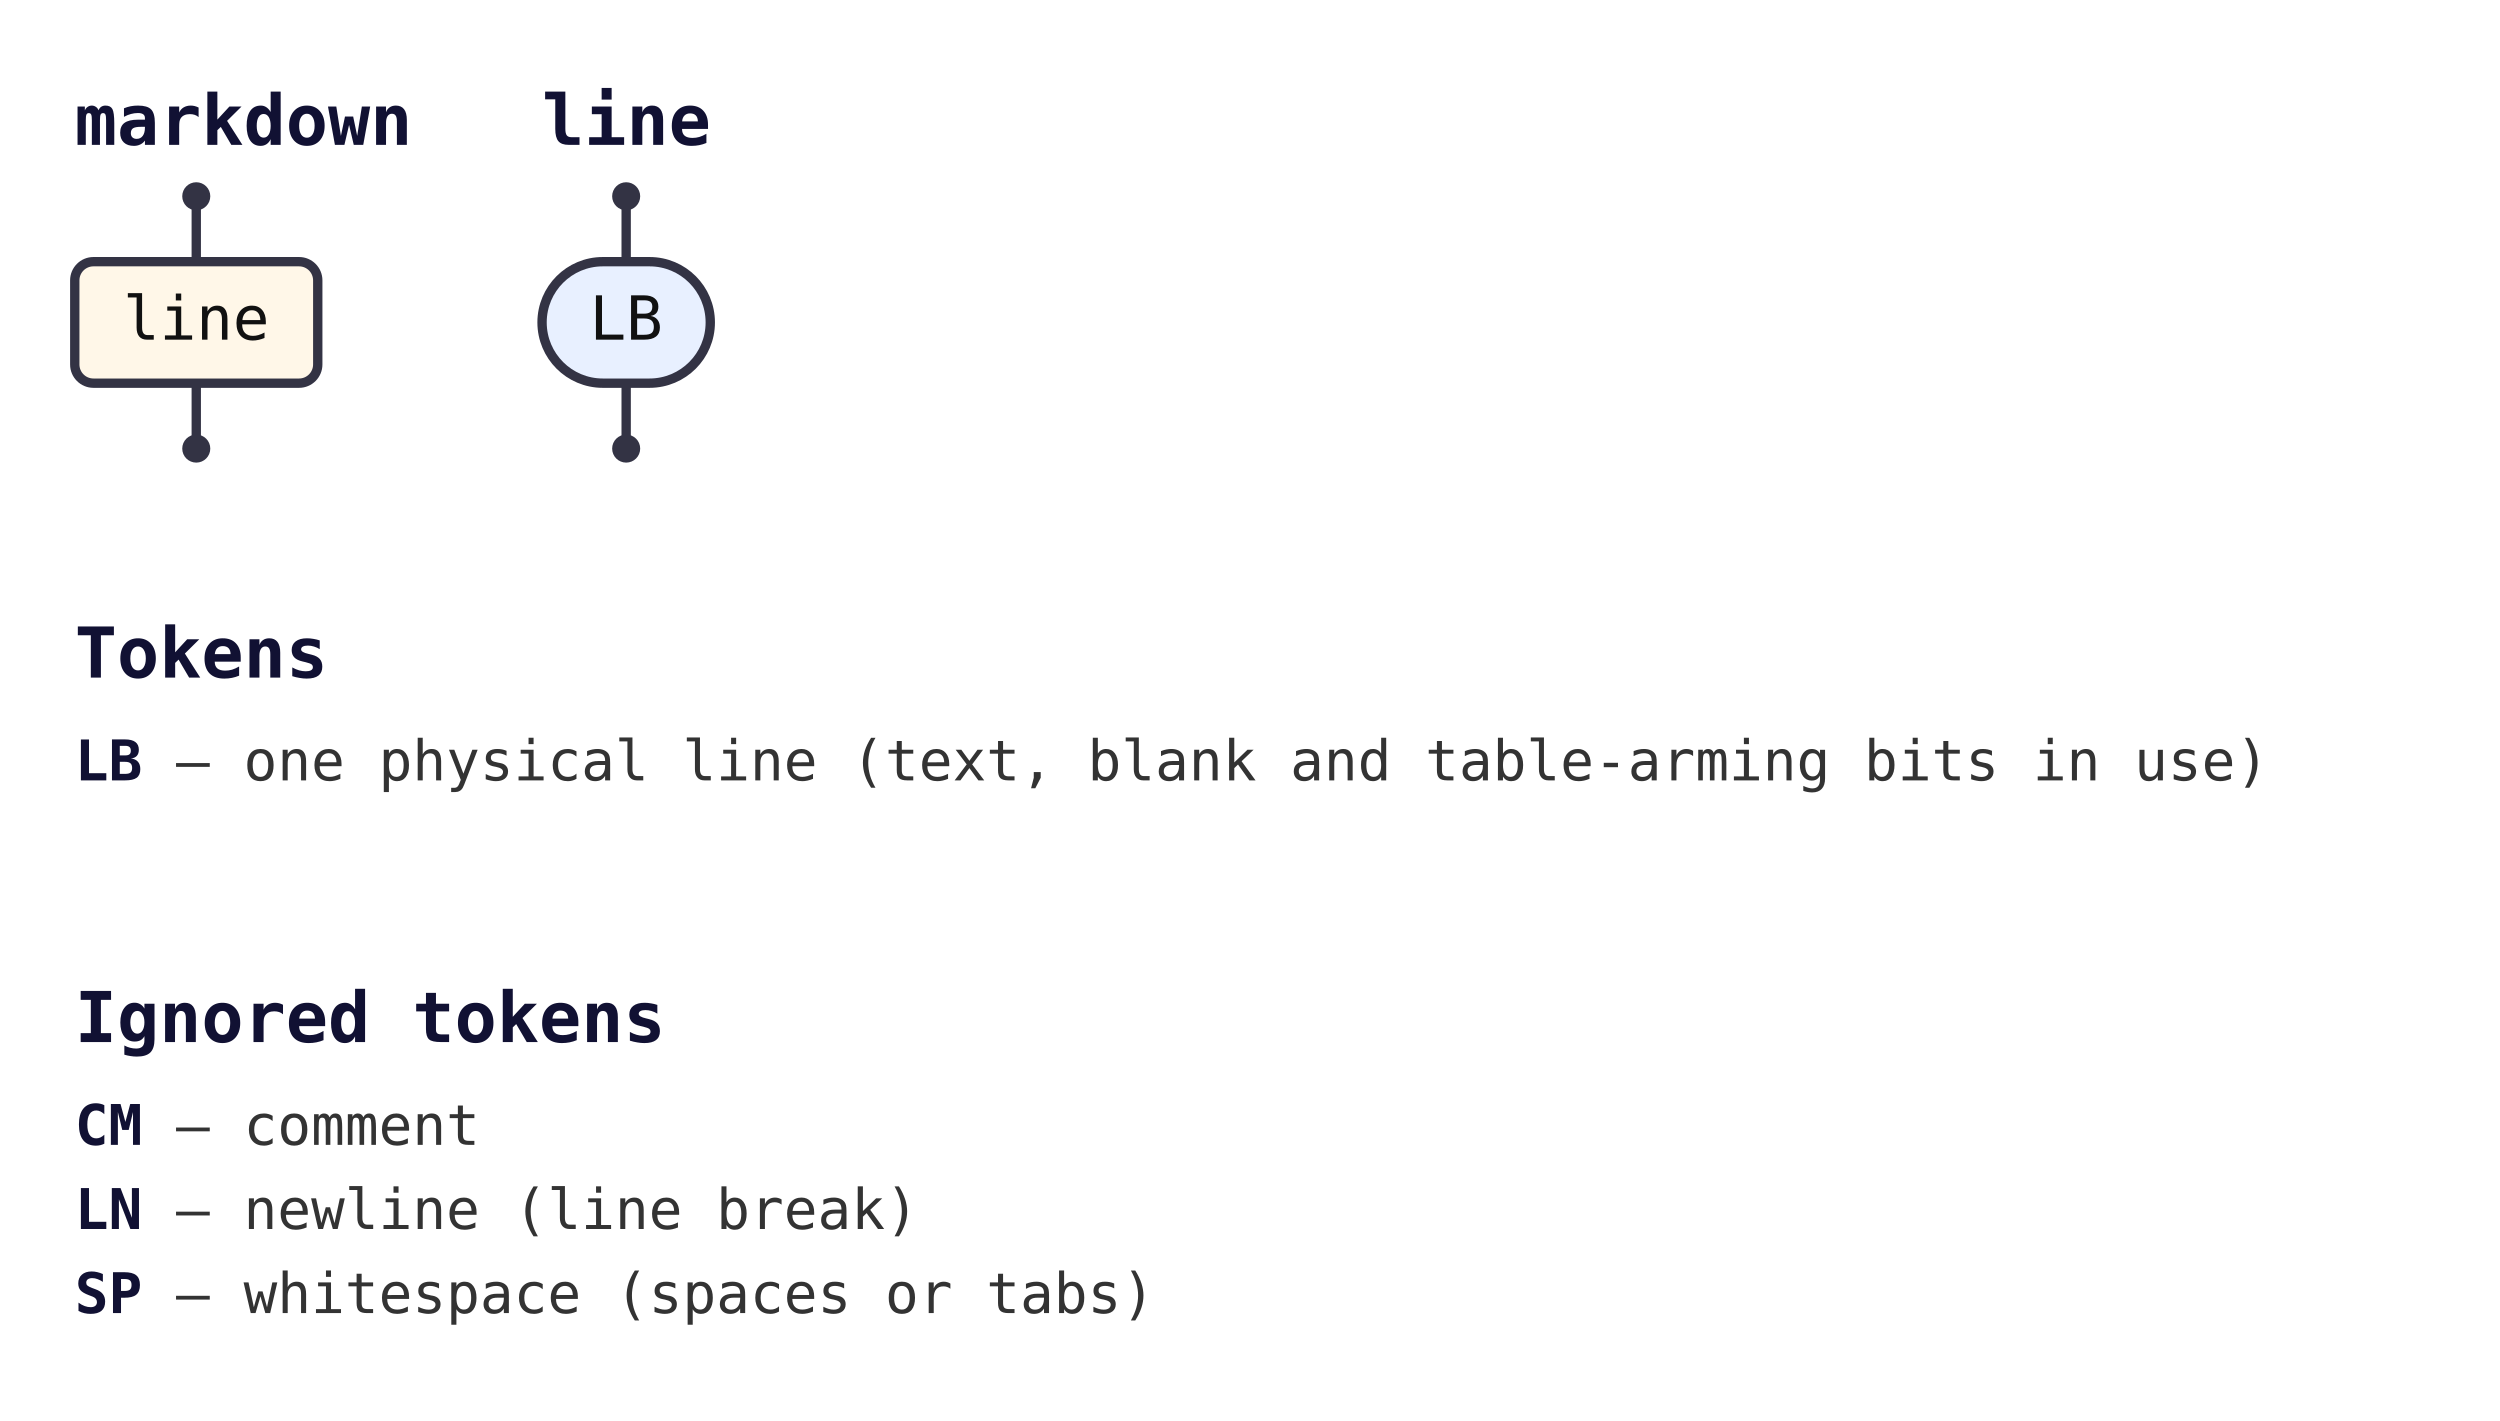
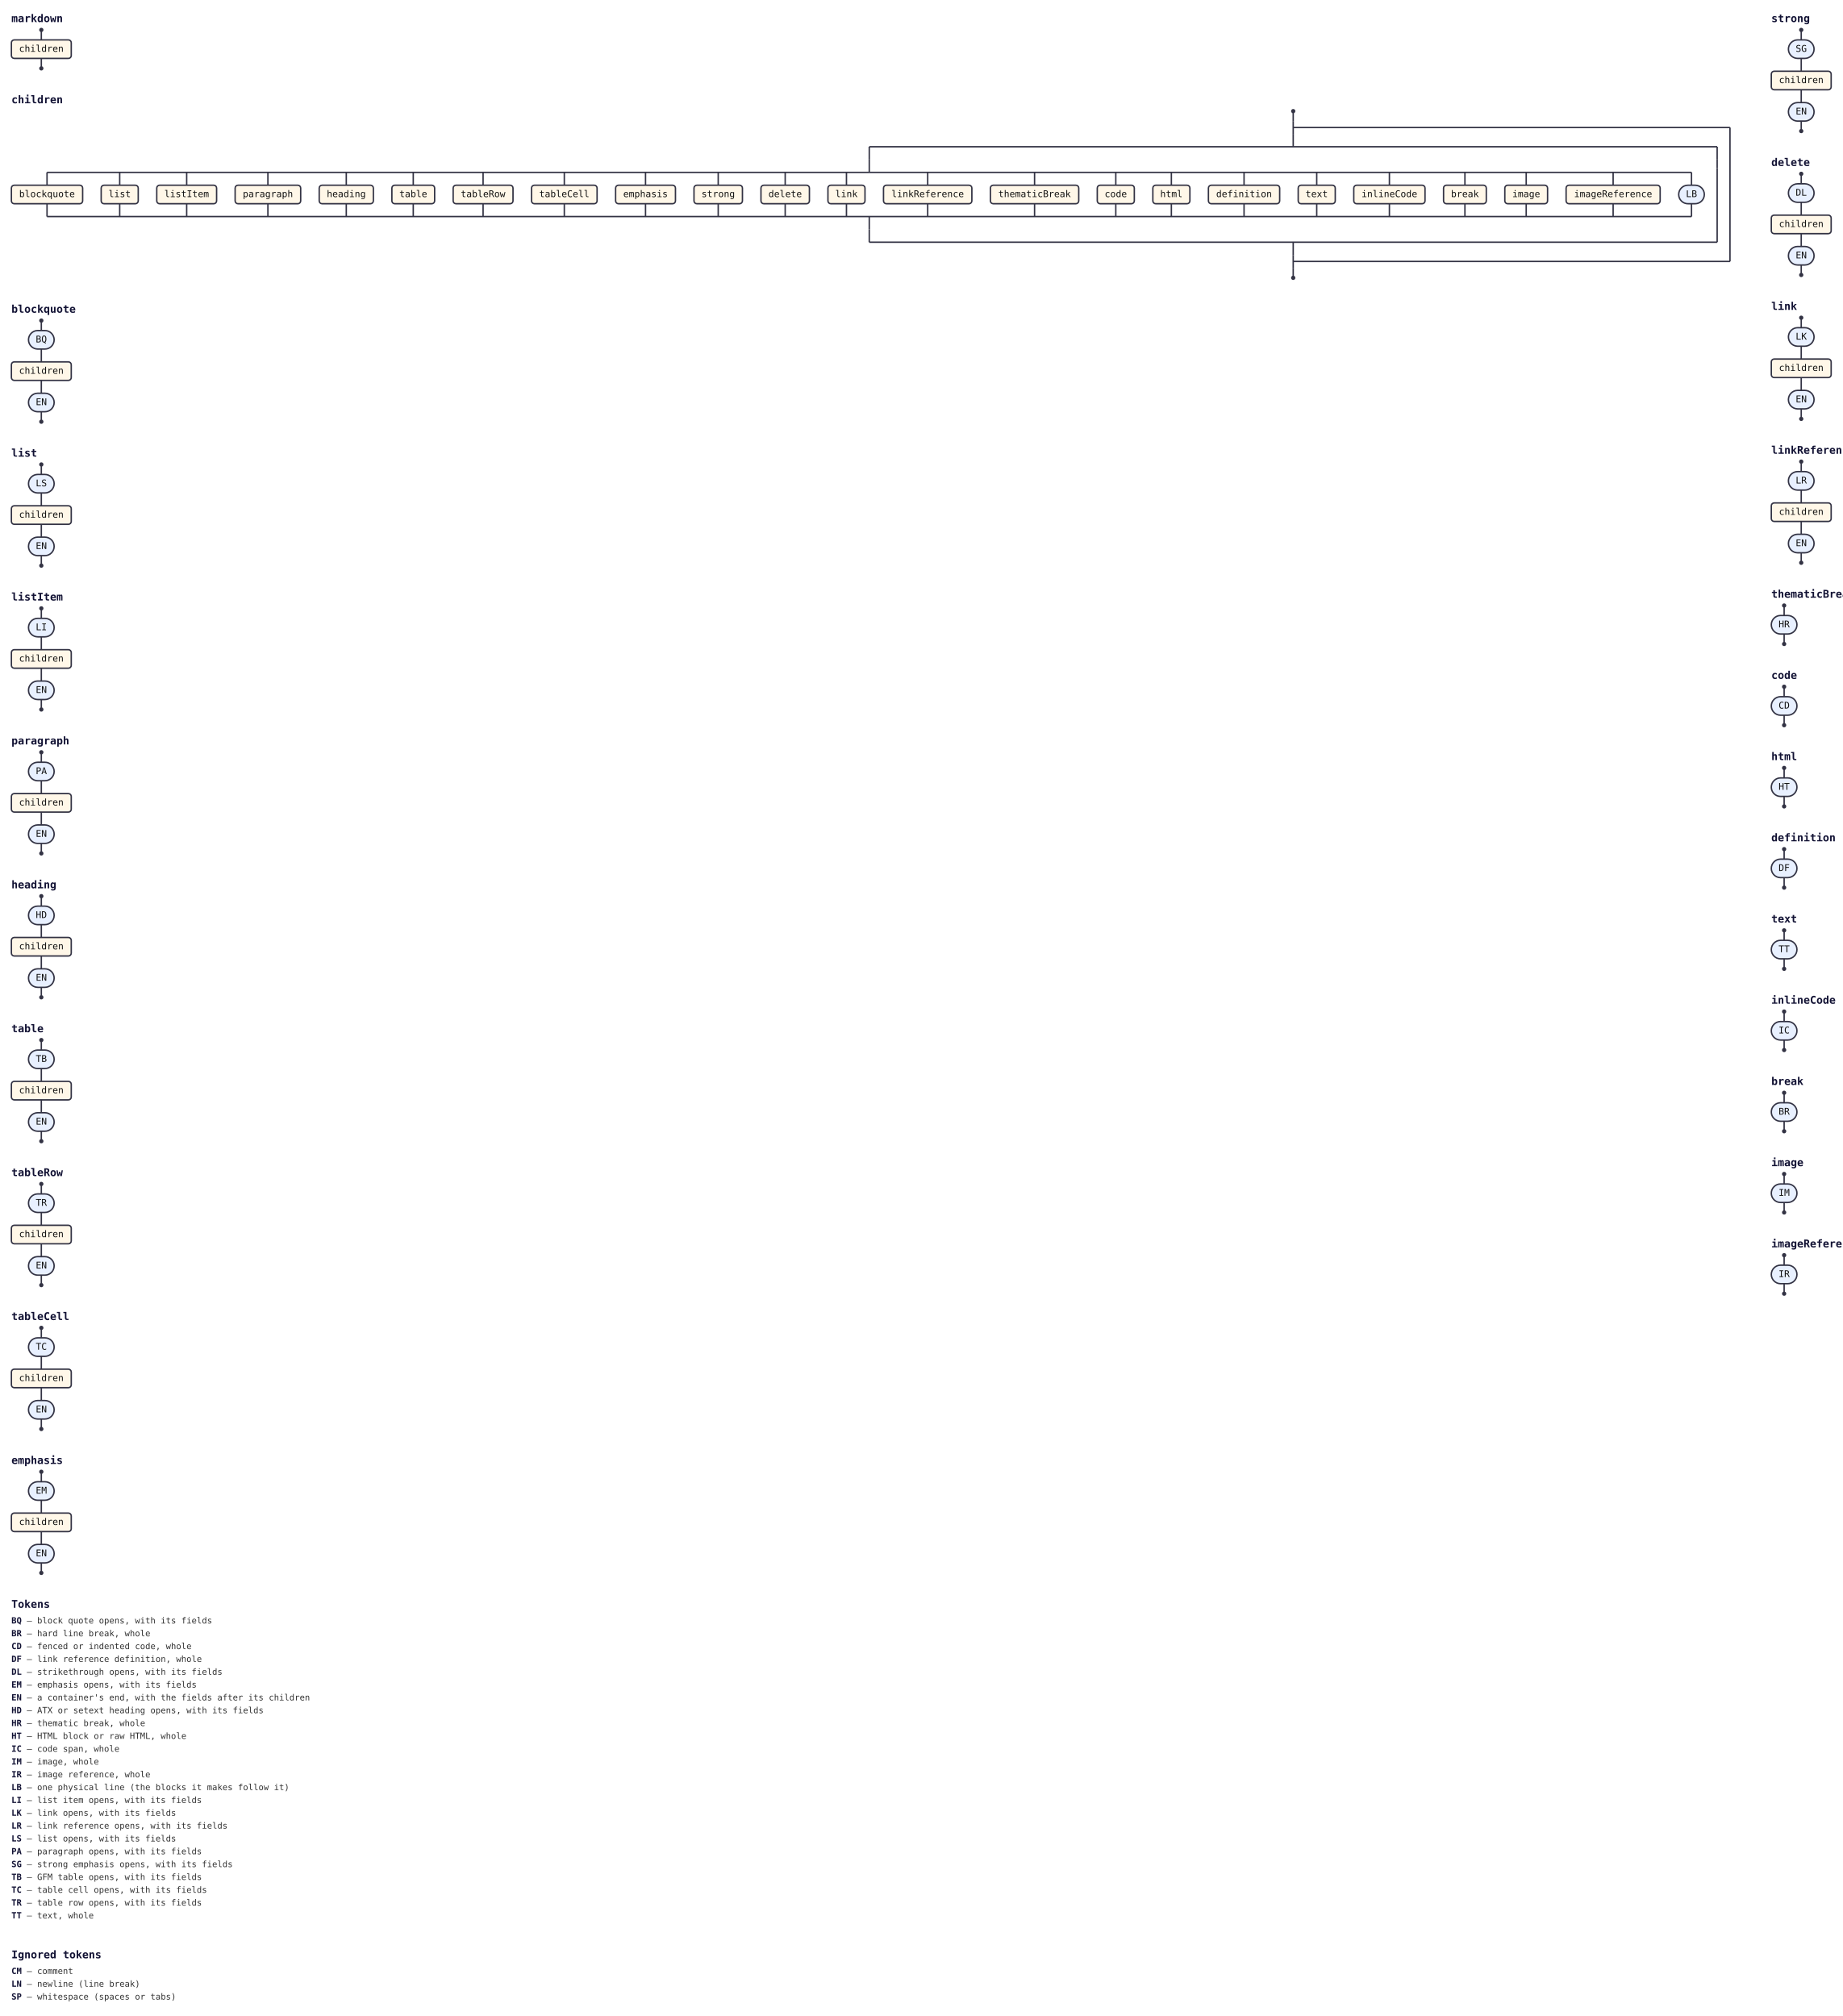
- <svg xmlns="http://www.w3.org/2000/svg" class="railroad" width="535" height="304" viewBox="0 0 535 304">
+ <svg xmlns="http://www.w3.org/2000/svg" class="railroad" width="2586" height="2830" viewBox="0 0 2586 2830">
  <style>svg.railroad{background:#fff;font-family:monospace;font-size:13px}.rr-line{stroke:#334;stroke-width:2;fill:none}.rr-cap{fill:#334}.rr-term{fill:#e8f0ff;stroke:#334;stroke-width:2}.rr-nonterm{fill:#fff7e8;stroke:#334;stroke-width:2}.rr-label{fill:#111;text-anchor:middle;dominant-baseline:middle}.rr-comment{fill:#666;font-style:italic;text-anchor:middle;dominant-baseline:middle}.rr-title{fill:#113;font-weight:bold;font-size:15px}.rr-legend{fill:#333;font-size:12px}.rr-legend-tok{fill:#113;font-weight:bold}a:hover .rr-nonterm{fill:#ffe6b3;cursor:pointer}</style>
  <g>
    <g id="markdown">
      <text class="rr-title" x="16" y="31">markdown</text>
-       <circle class="rr-cap" cx="42" cy="42" r="3" />
-       <path class="rr-line" d="M42 42V56" />
-       <a href="#line">
-         <rect class="rr-nonterm" x="16" y="56" width="52" height="26" rx="4" ry="4" />
-         <text class="rr-label" x="42" y="69">line</text>
-       </a>
-       <path class="rr-line" d="M42 82V96" />
-       <circle class="rr-cap" cx="42" cy="96" r="3" />
-     </g>
-     <g id="line">
-       <text class="rr-title" x="116" y="31">line</text>
-       <circle class="rr-cap" cx="134" cy="42" r="3" />
-       <path class="rr-line" d="M134 42V56" />
-       <rect class="rr-term" x="116" y="56" width="36" height="26" rx="13" ry="13" />
-       <text class="rr-label" x="134" y="69">LB</text>
-       <path class="rr-line" d="M134 82V96" />
-       <circle class="rr-cap" cx="134" cy="96" r="3" />
-     </g>
-     <text class="rr-title" x="16" y="145">Tokens</text>
-     <text class="rr-legend" x="16" y="167">
-       <tspan class="rr-legend-tok">LB</tspan>  —  one physical line (text, blank and table-arming bits in use)</text>
-     <text class="rr-title" x="16" y="223">Ignored tokens</text>
-     <text class="rr-legend" x="16" y="245">
+       <circle class="rr-cap" cx="58" cy="42" r="3" />
+       <path class="rr-line" d="M58 42V56" />
+       <a href="#children">
+         <rect class="rr-nonterm" x="16" y="56" width="84" height="26" rx="4" ry="4" />
+         <text class="rr-label" x="58" y="69">children</text>
+       </a>
+       <path class="rr-line" d="M58 82V96" />
+       <circle class="rr-cap" cx="58" cy="96" r="3" />
+     </g>
+     <g id="children">
+       <text class="rr-title" x="16" y="145">children</text>
+       <circle class="rr-cap" cx="1815" cy="156" r="3" />
+       <path class="rr-line" d="M1815 156V170" />
+       <path class="rr-line" d="M1815 170V188" />
+       <path class="rr-line" d="M1815 188V206" />
+       <path class="rr-line" d="M1220 206H2410" />
+       <path class="rr-line" d="M1220 340H2410" />
+       <path class="rr-line" d="M1815 340V358" />
+       <path class="rr-line" d="M1220 206V224" />
+       <path class="rr-line" d="M1220 224V242" />
+       <path class="rr-line" d="M66 242H2374" />
+       <path class="rr-line" d="M66 304H2374" />
+       <path class="rr-line" d="M1220 304V322" />
+       <path class="rr-line" d="M66 242V260" />
+       <a href="#blockquote">
+         <rect class="rr-nonterm" x="16" y="260" width="100" height="26" rx="4" ry="4" />
+         <text class="rr-label" x="66" y="273">blockquote</text>
+       </a>
+       <path class="rr-line" d="M66 286V304" />
+       <path class="rr-line" d="M168 242V260" />
+       <a href="#list">
+         <rect class="rr-nonterm" x="142" y="260" width="52" height="26" rx="4" ry="4" />
+         <text class="rr-label" x="168" y="273">list</text>
+       </a>
+       <path class="rr-line" d="M168 286V304" />
+       <path class="rr-line" d="M262 242V260" />
+       <a href="#listItem">
+         <rect class="rr-nonterm" x="220" y="260" width="84" height="26" rx="4" ry="4" />
+         <text class="rr-label" x="262" y="273">listItem</text>
+       </a>
+       <path class="rr-line" d="M262 286V304" />
+       <path class="rr-line" d="M376 242V260" />
+       <a href="#paragraph">
+         <rect class="rr-nonterm" x="330" y="260" width="92" height="26" rx="4" ry="4" />
+         <text class="rr-label" x="376" y="273">paragraph</text>
+       </a>
+       <path class="rr-line" d="M376 286V304" />
+       <path class="rr-line" d="M486 242V260" />
+       <a href="#heading">
+         <rect class="rr-nonterm" x="448" y="260" width="76" height="26" rx="4" ry="4" />
+         <text class="rr-label" x="486" y="273">heading</text>
+       </a>
+       <path class="rr-line" d="M486 286V304" />
+       <path class="rr-line" d="M580 242V260" />
+       <a href="#table">
+         <rect class="rr-nonterm" x="550" y="260" width="60" height="26" rx="4" ry="4" />
+         <text class="rr-label" x="580" y="273">table</text>
+       </a>
+       <path class="rr-line" d="M580 286V304" />
+       <path class="rr-line" d="M678 242V260" />
+       <a href="#tableRow">
+         <rect class="rr-nonterm" x="636" y="260" width="84" height="26" rx="4" ry="4" />
+         <text class="rr-label" x="678" y="273">tableRow</text>
+       </a>
+       <path class="rr-line" d="M678 286V304" />
+       <path class="rr-line" d="M792 242V260" />
+       <a href="#tableCell">
+         <rect class="rr-nonterm" x="746" y="260" width="92" height="26" rx="4" ry="4" />
+         <text class="rr-label" x="792" y="273">tableCell</text>
+       </a>
+       <path class="rr-line" d="M792 286V304" />
+       <path class="rr-line" d="M906 242V260" />
+       <a href="#emphasis">
+         <rect class="rr-nonterm" x="864" y="260" width="84" height="26" rx="4" ry="4" />
+         <text class="rr-label" x="906" y="273">emphasis</text>
+       </a>
+       <path class="rr-line" d="M906 286V304" />
+       <path class="rr-line" d="M1008 242V260" />
+       <a href="#strong">
+         <rect class="rr-nonterm" x="974" y="260" width="68" height="26" rx="4" ry="4" />
+         <text class="rr-label" x="1008" y="273">strong</text>
+       </a>
+       <path class="rr-line" d="M1008 286V304" />
+       <path class="rr-line" d="M1102 242V260" />
+       <a href="#delete">
+         <rect class="rr-nonterm" x="1068" y="260" width="68" height="26" rx="4" ry="4" />
+         <text class="rr-label" x="1102" y="273">delete</text>
+       </a>
+       <path class="rr-line" d="M1102 286V304" />
+       <path class="rr-line" d="M1188 242V260" />
+       <a href="#link">
+         <rect class="rr-nonterm" x="1162" y="260" width="52" height="26" rx="4" ry="4" />
+         <text class="rr-label" x="1188" y="273">link</text>
+       </a>
+       <path class="rr-line" d="M1188 286V304" />
+       <path class="rr-line" d="M1302 242V260" />
+       <a href="#linkReference">
+         <rect class="rr-nonterm" x="1240" y="260" width="124" height="26" rx="4" ry="4" />
+         <text class="rr-label" x="1302" y="273">linkReference</text>
+       </a>
+       <path class="rr-line" d="M1302 286V304" />
+       <path class="rr-line" d="M1452 242V260" />
+       <a href="#thematicBreak">
+         <rect class="rr-nonterm" x="1390" y="260" width="124" height="26" rx="4" ry="4" />
+         <text class="rr-label" x="1452" y="273">thematicBreak</text>
+       </a>
+       <path class="rr-line" d="M1452 286V304" />
+       <path class="rr-line" d="M1566 242V260" />
+       <a href="#code">
+         <rect class="rr-nonterm" x="1540" y="260" width="52" height="26" rx="4" ry="4" />
+         <text class="rr-label" x="1566" y="273">code</text>
+       </a>
+       <path class="rr-line" d="M1566 286V304" />
+       <path class="rr-line" d="M1644 242V260" />
+       <a href="#html">
+         <rect class="rr-nonterm" x="1618" y="260" width="52" height="26" rx="4" ry="4" />
+         <text class="rr-label" x="1644" y="273">html</text>
+       </a>
+       <path class="rr-line" d="M1644 286V304" />
+       <path class="rr-line" d="M1746 242V260" />
+       <a href="#definition">
+         <rect class="rr-nonterm" x="1696" y="260" width="100" height="26" rx="4" ry="4" />
+         <text class="rr-label" x="1746" y="273">definition</text>
+       </a>
+       <path class="rr-line" d="M1746 286V304" />
+       <path class="rr-line" d="M1848 242V260" />
+       <a href="#text">
+         <rect class="rr-nonterm" x="1822" y="260" width="52" height="26" rx="4" ry="4" />
+         <text class="rr-label" x="1848" y="273">text</text>
+       </a>
+       <path class="rr-line" d="M1848 286V304" />
+       <path class="rr-line" d="M1950 242V260" />
+       <a href="#inlineCode">
+         <rect class="rr-nonterm" x="1900" y="260" width="100" height="26" rx="4" ry="4" />
+         <text class="rr-label" x="1950" y="273">inlineCode</text>
+       </a>
+       <path class="rr-line" d="M1950 286V304" />
+       <path class="rr-line" d="M2056 242V260" />
+       <a href="#break">
+         <rect class="rr-nonterm" x="2026" y="260" width="60" height="26" rx="4" ry="4" />
+         <text class="rr-label" x="2056" y="273">break</text>
+       </a>
+       <path class="rr-line" d="M2056 286V304" />
+       <path class="rr-line" d="M2142 242V260" />
+       <a href="#image">
+         <rect class="rr-nonterm" x="2112" y="260" width="60" height="26" rx="4" ry="4" />
+         <text class="rr-label" x="2142" y="273">image</text>
+       </a>
+       <path class="rr-line" d="M2142 286V304" />
+       <path class="rr-line" d="M2264 242V260" />
+       <a href="#imageReference">
+         <rect class="rr-nonterm" x="2198" y="260" width="132" height="26" rx="4" ry="4" />
+         <text class="rr-label" x="2264" y="273">imageReference</text>
+       </a>
+       <path class="rr-line" d="M2264 286V304" />
+       <path class="rr-line" d="M2374 242V260" />
+       <rect class="rr-term" x="2356" y="260" width="36" height="26" rx="13" ry="13" />
+       <text class="rr-label" x="2374" y="273">LB</text>
+       <path class="rr-line" d="M2374 286V304" />
+       <path class="rr-line" d="M1220 322V340" />
+       <path class="rr-line" d="M2410 206V224" />
+       <path class="rr-line" d="M2410 224V236" />
+       <path class="rr-line" d="M2410 236V340" />
+       <path class="rr-line" d="M1815 358V376" />
+       <path class="rr-line" d="M1815 367H2428" />
+       <path class="rr-line" d="M1815 179H2428" />
+       <path class="rr-line" d="M2428 179V367" />
+       <path class="rr-line" d="M1815 376V390" />
+       <circle class="rr-cap" cx="1815" cy="390" r="3" />
+     </g>
+     <g id="blockquote">
+       <text class="rr-title" x="16" y="439">blockquote</text>
+       <circle class="rr-cap" cx="58" cy="450" r="3" />
+       <path class="rr-line" d="M58 450V464" />
+       <rect class="rr-term" x="40" y="464" width="36" height="26" rx="13" ry="13" />
+       <text class="rr-label" x="58" y="477">BQ</text>
+       <path class="rr-line" d="M58 490V508" />
+       <a href="#children">
+         <rect class="rr-nonterm" x="16" y="508" width="84" height="26" rx="4" ry="4" />
+         <text class="rr-label" x="58" y="521">children</text>
+       </a>
+       <path class="rr-line" d="M58 534V552" />
+       <rect class="rr-term" x="40" y="552" width="36" height="26" rx="13" ry="13" />
+       <text class="rr-label" x="58" y="565">EN</text>
+       <path class="rr-line" d="M58 578V592" />
+       <circle class="rr-cap" cx="58" cy="592" r="3" />
+     </g>
+     <g id="list">
+       <text class="rr-title" x="16" y="641">list</text>
+       <circle class="rr-cap" cx="58" cy="652" r="3" />
+       <path class="rr-line" d="M58 652V666" />
+       <rect class="rr-term" x="40" y="666" width="36" height="26" rx="13" ry="13" />
+       <text class="rr-label" x="58" y="679">LS</text>
+       <path class="rr-line" d="M58 692V710" />
+       <a href="#children">
+         <rect class="rr-nonterm" x="16" y="710" width="84" height="26" rx="4" ry="4" />
+         <text class="rr-label" x="58" y="723">children</text>
+       </a>
+       <path class="rr-line" d="M58 736V754" />
+       <rect class="rr-term" x="40" y="754" width="36" height="26" rx="13" ry="13" />
+       <text class="rr-label" x="58" y="767">EN</text>
+       <path class="rr-line" d="M58 780V794" />
+       <circle class="rr-cap" cx="58" cy="794" r="3" />
+     </g>
+     <g id="listItem">
+       <text class="rr-title" x="16" y="843">listItem</text>
+       <circle class="rr-cap" cx="58" cy="854" r="3" />
+       <path class="rr-line" d="M58 854V868" />
+       <rect class="rr-term" x="40" y="868" width="36" height="26" rx="13" ry="13" />
+       <text class="rr-label" x="58" y="881">LI</text>
+       <path class="rr-line" d="M58 894V912" />
+       <a href="#children">
+         <rect class="rr-nonterm" x="16" y="912" width="84" height="26" rx="4" ry="4" />
+         <text class="rr-label" x="58" y="925">children</text>
+       </a>
+       <path class="rr-line" d="M58 938V956" />
+       <rect class="rr-term" x="40" y="956" width="36" height="26" rx="13" ry="13" />
+       <text class="rr-label" x="58" y="969">EN</text>
+       <path class="rr-line" d="M58 982V996" />
+       <circle class="rr-cap" cx="58" cy="996" r="3" />
+     </g>
+     <g id="paragraph">
+       <text class="rr-title" x="16" y="1045">paragraph</text>
+       <circle class="rr-cap" cx="58" cy="1056" r="3" />
+       <path class="rr-line" d="M58 1056V1070" />
+       <rect class="rr-term" x="40" y="1070" width="36" height="26" rx="13" ry="13" />
+       <text class="rr-label" x="58" y="1083">PA</text>
+       <path class="rr-line" d="M58 1096V1114" />
+       <a href="#children">
+         <rect class="rr-nonterm" x="16" y="1114" width="84" height="26" rx="4" ry="4" />
+         <text class="rr-label" x="58" y="1127">children</text>
+       </a>
+       <path class="rr-line" d="M58 1140V1158" />
+       <rect class="rr-term" x="40" y="1158" width="36" height="26" rx="13" ry="13" />
+       <text class="rr-label" x="58" y="1171">EN</text>
+       <path class="rr-line" d="M58 1184V1198" />
+       <circle class="rr-cap" cx="58" cy="1198" r="3" />
+     </g>
+     <g id="heading">
+       <text class="rr-title" x="16" y="1247">heading</text>
+       <circle class="rr-cap" cx="58" cy="1258" r="3" />
+       <path class="rr-line" d="M58 1258V1272" />
+       <rect class="rr-term" x="40" y="1272" width="36" height="26" rx="13" ry="13" />
+       <text class="rr-label" x="58" y="1285">HD</text>
+       <path class="rr-line" d="M58 1298V1316" />
+       <a href="#children">
+         <rect class="rr-nonterm" x="16" y="1316" width="84" height="26" rx="4" ry="4" />
+         <text class="rr-label" x="58" y="1329">children</text>
+       </a>
+       <path class="rr-line" d="M58 1342V1360" />
+       <rect class="rr-term" x="40" y="1360" width="36" height="26" rx="13" ry="13" />
+       <text class="rr-label" x="58" y="1373">EN</text>
+       <path class="rr-line" d="M58 1386V1400" />
+       <circle class="rr-cap" cx="58" cy="1400" r="3" />
+     </g>
+     <g id="table">
+       <text class="rr-title" x="16" y="1449">table</text>
+       <circle class="rr-cap" cx="58" cy="1460" r="3" />
+       <path class="rr-line" d="M58 1460V1474" />
+       <rect class="rr-term" x="40" y="1474" width="36" height="26" rx="13" ry="13" />
+       <text class="rr-label" x="58" y="1487">TB</text>
+       <path class="rr-line" d="M58 1500V1518" />
+       <a href="#children">
+         <rect class="rr-nonterm" x="16" y="1518" width="84" height="26" rx="4" ry="4" />
+         <text class="rr-label" x="58" y="1531">children</text>
+       </a>
+       <path class="rr-line" d="M58 1544V1562" />
+       <rect class="rr-term" x="40" y="1562" width="36" height="26" rx="13" ry="13" />
+       <text class="rr-label" x="58" y="1575">EN</text>
+       <path class="rr-line" d="M58 1588V1602" />
+       <circle class="rr-cap" cx="58" cy="1602" r="3" />
+     </g>
+     <g id="tableRow">
+       <text class="rr-title" x="16" y="1651">tableRow</text>
+       <circle class="rr-cap" cx="58" cy="1662" r="3" />
+       <path class="rr-line" d="M58 1662V1676" />
+       <rect class="rr-term" x="40" y="1676" width="36" height="26" rx="13" ry="13" />
+       <text class="rr-label" x="58" y="1689">TR</text>
+       <path class="rr-line" d="M58 1702V1720" />
+       <a href="#children">
+         <rect class="rr-nonterm" x="16" y="1720" width="84" height="26" rx="4" ry="4" />
+         <text class="rr-label" x="58" y="1733">children</text>
+       </a>
+       <path class="rr-line" d="M58 1746V1764" />
+       <rect class="rr-term" x="40" y="1764" width="36" height="26" rx="13" ry="13" />
+       <text class="rr-label" x="58" y="1777">EN</text>
+       <path class="rr-line" d="M58 1790V1804" />
+       <circle class="rr-cap" cx="58" cy="1804" r="3" />
+     </g>
+     <g id="tableCell">
+       <text class="rr-title" x="16" y="1853">tableCell</text>
+       <circle class="rr-cap" cx="58" cy="1864" r="3" />
+       <path class="rr-line" d="M58 1864V1878" />
+       <rect class="rr-term" x="40" y="1878" width="36" height="26" rx="13" ry="13" />
+       <text class="rr-label" x="58" y="1891">TC</text>
+       <path class="rr-line" d="M58 1904V1922" />
+       <a href="#children">
+         <rect class="rr-nonterm" x="16" y="1922" width="84" height="26" rx="4" ry="4" />
+         <text class="rr-label" x="58" y="1935">children</text>
+       </a>
+       <path class="rr-line" d="M58 1948V1966" />
+       <rect class="rr-term" x="40" y="1966" width="36" height="26" rx="13" ry="13" />
+       <text class="rr-label" x="58" y="1979">EN</text>
+       <path class="rr-line" d="M58 1992V2006" />
+       <circle class="rr-cap" cx="58" cy="2006" r="3" />
+     </g>
+     <g id="emphasis">
+       <text class="rr-title" x="16" y="2055">emphasis</text>
+       <circle class="rr-cap" cx="58" cy="2066" r="3" />
+       <path class="rr-line" d="M58 2066V2080" />
+       <rect class="rr-term" x="40" y="2080" width="36" height="26" rx="13" ry="13" />
+       <text class="rr-label" x="58" y="2093">EM</text>
+       <path class="rr-line" d="M58 2106V2124" />
+       <a href="#children">
+         <rect class="rr-nonterm" x="16" y="2124" width="84" height="26" rx="4" ry="4" />
+         <text class="rr-label" x="58" y="2137">children</text>
+       </a>
+       <path class="rr-line" d="M58 2150V2168" />
+       <rect class="rr-term" x="40" y="2168" width="36" height="26" rx="13" ry="13" />
+       <text class="rr-label" x="58" y="2181">EN</text>
+       <path class="rr-line" d="M58 2194V2208" />
+       <circle class="rr-cap" cx="58" cy="2208" r="3" />
+     </g>
+     <g id="strong">
+       <text class="rr-title" x="2486" y="31">strong</text>
+       <circle class="rr-cap" cx="2528" cy="42" r="3" />
+       <path class="rr-line" d="M2528 42V56" />
+       <rect class="rr-term" x="2510" y="56" width="36" height="26" rx="13" ry="13" />
+       <text class="rr-label" x="2528" y="69">SG</text>
+       <path class="rr-line" d="M2528 82V100" />
+       <a href="#children">
+         <rect class="rr-nonterm" x="2486" y="100" width="84" height="26" rx="4" ry="4" />
+         <text class="rr-label" x="2528" y="113">children</text>
+       </a>
+       <path class="rr-line" d="M2528 126V144" />
+       <rect class="rr-term" x="2510" y="144" width="36" height="26" rx="13" ry="13" />
+       <text class="rr-label" x="2528" y="157">EN</text>
+       <path class="rr-line" d="M2528 170V184" />
+       <circle class="rr-cap" cx="2528" cy="184" r="3" />
+     </g>
+     <g id="delete">
+       <text class="rr-title" x="2486" y="233">delete</text>
+       <circle class="rr-cap" cx="2528" cy="244" r="3" />
+       <path class="rr-line" d="M2528 244V258" />
+       <rect class="rr-term" x="2510" y="258" width="36" height="26" rx="13" ry="13" />
+       <text class="rr-label" x="2528" y="271">DL</text>
+       <path class="rr-line" d="M2528 284V302" />
+       <a href="#children">
+         <rect class="rr-nonterm" x="2486" y="302" width="84" height="26" rx="4" ry="4" />
+         <text class="rr-label" x="2528" y="315">children</text>
+       </a>
+       <path class="rr-line" d="M2528 328V346" />
+       <rect class="rr-term" x="2510" y="346" width="36" height="26" rx="13" ry="13" />
+       <text class="rr-label" x="2528" y="359">EN</text>
+       <path class="rr-line" d="M2528 372V386" />
+       <circle class="rr-cap" cx="2528" cy="386" r="3" />
+     </g>
+     <g id="link">
+       <text class="rr-title" x="2486" y="435">link</text>
+       <circle class="rr-cap" cx="2528" cy="446" r="3" />
+       <path class="rr-line" d="M2528 446V460" />
+       <rect class="rr-term" x="2510" y="460" width="36" height="26" rx="13" ry="13" />
+       <text class="rr-label" x="2528" y="473">LK</text>
+       <path class="rr-line" d="M2528 486V504" />
+       <a href="#children">
+         <rect class="rr-nonterm" x="2486" y="504" width="84" height="26" rx="4" ry="4" />
+         <text class="rr-label" x="2528" y="517">children</text>
+       </a>
+       <path class="rr-line" d="M2528 530V548" />
+       <rect class="rr-term" x="2510" y="548" width="36" height="26" rx="13" ry="13" />
+       <text class="rr-label" x="2528" y="561">EN</text>
+       <path class="rr-line" d="M2528 574V588" />
+       <circle class="rr-cap" cx="2528" cy="588" r="3" />
+     </g>
+     <g id="linkReference">
+       <text class="rr-title" x="2486" y="637">linkReference</text>
+       <circle class="rr-cap" cx="2528" cy="648" r="3" />
+       <path class="rr-line" d="M2528 648V662" />
+       <rect class="rr-term" x="2510" y="662" width="36" height="26" rx="13" ry="13" />
+       <text class="rr-label" x="2528" y="675">LR</text>
+       <path class="rr-line" d="M2528 688V706" />
+       <a href="#children">
+         <rect class="rr-nonterm" x="2486" y="706" width="84" height="26" rx="4" ry="4" />
+         <text class="rr-label" x="2528" y="719">children</text>
+       </a>
+       <path class="rr-line" d="M2528 732V750" />
+       <rect class="rr-term" x="2510" y="750" width="36" height="26" rx="13" ry="13" />
+       <text class="rr-label" x="2528" y="763">EN</text>
+       <path class="rr-line" d="M2528 776V790" />
+       <circle class="rr-cap" cx="2528" cy="790" r="3" />
+     </g>
+     <g id="thematicBreak">
+       <text class="rr-title" x="2486" y="839">thematicBreak</text>
+       <circle class="rr-cap" cx="2504" cy="850" r="3" />
+       <path class="rr-line" d="M2504 850V864" />
+       <rect class="rr-term" x="2486" y="864" width="36" height="26" rx="13" ry="13" />
+       <text class="rr-label" x="2504" y="877">HR</text>
+       <path class="rr-line" d="M2504 890V904" />
+       <circle class="rr-cap" cx="2504" cy="904" r="3" />
+     </g>
+     <g id="code">
+       <text class="rr-title" x="2486" y="953">code</text>
+       <circle class="rr-cap" cx="2504" cy="964" r="3" />
+       <path class="rr-line" d="M2504 964V978" />
+       <rect class="rr-term" x="2486" y="978" width="36" height="26" rx="13" ry="13" />
+       <text class="rr-label" x="2504" y="991">CD</text>
+       <path class="rr-line" d="M2504 1004V1018" />
+       <circle class="rr-cap" cx="2504" cy="1018" r="3" />
+     </g>
+     <g id="html">
+       <text class="rr-title" x="2486" y="1067">html</text>
+       <circle class="rr-cap" cx="2504" cy="1078" r="3" />
+       <path class="rr-line" d="M2504 1078V1092" />
+       <rect class="rr-term" x="2486" y="1092" width="36" height="26" rx="13" ry="13" />
+       <text class="rr-label" x="2504" y="1105">HT</text>
+       <path class="rr-line" d="M2504 1118V1132" />
+       <circle class="rr-cap" cx="2504" cy="1132" r="3" />
+     </g>
+     <g id="definition">
+       <text class="rr-title" x="2486" y="1181">definition</text>
+       <circle class="rr-cap" cx="2504" cy="1192" r="3" />
+       <path class="rr-line" d="M2504 1192V1206" />
+       <rect class="rr-term" x="2486" y="1206" width="36" height="26" rx="13" ry="13" />
+       <text class="rr-label" x="2504" y="1219">DF</text>
+       <path class="rr-line" d="M2504 1232V1246" />
+       <circle class="rr-cap" cx="2504" cy="1246" r="3" />
+     </g>
+     <g id="text">
+       <text class="rr-title" x="2486" y="1295">text</text>
+       <circle class="rr-cap" cx="2504" cy="1306" r="3" />
+       <path class="rr-line" d="M2504 1306V1320" />
+       <rect class="rr-term" x="2486" y="1320" width="36" height="26" rx="13" ry="13" />
+       <text class="rr-label" x="2504" y="1333">TT</text>
+       <path class="rr-line" d="M2504 1346V1360" />
+       <circle class="rr-cap" cx="2504" cy="1360" r="3" />
+     </g>
+     <g id="inlineCode">
+       <text class="rr-title" x="2486" y="1409">inlineCode</text>
+       <circle class="rr-cap" cx="2504" cy="1420" r="3" />
+       <path class="rr-line" d="M2504 1420V1434" />
+       <rect class="rr-term" x="2486" y="1434" width="36" height="26" rx="13" ry="13" />
+       <text class="rr-label" x="2504" y="1447">IC</text>
+       <path class="rr-line" d="M2504 1460V1474" />
+       <circle class="rr-cap" cx="2504" cy="1474" r="3" />
+     </g>
+     <g id="break">
+       <text class="rr-title" x="2486" y="1523">break</text>
+       <circle class="rr-cap" cx="2504" cy="1534" r="3" />
+       <path class="rr-line" d="M2504 1534V1548" />
+       <rect class="rr-term" x="2486" y="1548" width="36" height="26" rx="13" ry="13" />
+       <text class="rr-label" x="2504" y="1561">BR</text>
+       <path class="rr-line" d="M2504 1574V1588" />
+       <circle class="rr-cap" cx="2504" cy="1588" r="3" />
+     </g>
+     <g id="image">
+       <text class="rr-title" x="2486" y="1637">image</text>
+       <circle class="rr-cap" cx="2504" cy="1648" r="3" />
+       <path class="rr-line" d="M2504 1648V1662" />
+       <rect class="rr-term" x="2486" y="1662" width="36" height="26" rx="13" ry="13" />
+       <text class="rr-label" x="2504" y="1675">IM</text>
+       <path class="rr-line" d="M2504 1688V1702" />
+       <circle class="rr-cap" cx="2504" cy="1702" r="3" />
+     </g>
+     <g id="imageReference">
+       <text class="rr-title" x="2486" y="1751">imageReference</text>
+       <circle class="rr-cap" cx="2504" cy="1762" r="3" />
+       <path class="rr-line" d="M2504 1762V1776" />
+       <rect class="rr-term" x="2486" y="1776" width="36" height="26" rx="13" ry="13" />
+       <text class="rr-label" x="2504" y="1789">IR</text>
+       <path class="rr-line" d="M2504 1802V1816" />
+       <circle class="rr-cap" cx="2504" cy="1816" r="3" />
+     </g>
+     <text class="rr-title" x="16" y="2257">Tokens</text>
+     <text class="rr-legend" x="16" y="2279">
+       <tspan class="rr-legend-tok">BQ</tspan>  —  block quote opens, with its fields</text>
+     <text class="rr-legend" x="16" y="2297">
+       <tspan class="rr-legend-tok">BR</tspan>  —  hard line break, whole</text>
+     <text class="rr-legend" x="16" y="2315">
+       <tspan class="rr-legend-tok">CD</tspan>  —  fenced or indented code, whole</text>
+     <text class="rr-legend" x="16" y="2333">
+       <tspan class="rr-legend-tok">DF</tspan>  —  link reference definition, whole</text>
+     <text class="rr-legend" x="16" y="2351">
+       <tspan class="rr-legend-tok">DL</tspan>  —  strikethrough opens, with its fields</text>
+     <text class="rr-legend" x="16" y="2369">
+       <tspan class="rr-legend-tok">EM</tspan>  —  emphasis opens, with its fields</text>
+     <text class="rr-legend" x="16" y="2387">
+       <tspan class="rr-legend-tok">EN</tspan>  —  a container's end, with the fields after its children</text>
+     <text class="rr-legend" x="16" y="2405">
+       <tspan class="rr-legend-tok">HD</tspan>  —  ATX or setext heading opens, with its fields</text>
+     <text class="rr-legend" x="16" y="2423">
+       <tspan class="rr-legend-tok">HR</tspan>  —  thematic break, whole</text>
+     <text class="rr-legend" x="16" y="2441">
+       <tspan class="rr-legend-tok">HT</tspan>  —  HTML block or raw HTML, whole</text>
+     <text class="rr-legend" x="16" y="2459">
+       <tspan class="rr-legend-tok">IC</tspan>  —  code span, whole</text>
+     <text class="rr-legend" x="16" y="2477">
+       <tspan class="rr-legend-tok">IM</tspan>  —  image, whole</text>
+     <text class="rr-legend" x="16" y="2495">
+       <tspan class="rr-legend-tok">IR</tspan>  —  image reference, whole</text>
+     <text class="rr-legend" x="16" y="2513">
+       <tspan class="rr-legend-tok">LB</tspan>  —  one physical line (the blocks it makes follow it)</text>
+     <text class="rr-legend" x="16" y="2531">
+       <tspan class="rr-legend-tok">LI</tspan>  —  list item opens, with its fields</text>
+     <text class="rr-legend" x="16" y="2549">
+       <tspan class="rr-legend-tok">LK</tspan>  —  link opens, with its fields</text>
+     <text class="rr-legend" x="16" y="2567">
+       <tspan class="rr-legend-tok">LR</tspan>  —  link reference opens, with its fields</text>
+     <text class="rr-legend" x="16" y="2585">
+       <tspan class="rr-legend-tok">LS</tspan>  —  list opens, with its fields</text>
+     <text class="rr-legend" x="16" y="2603">
+       <tspan class="rr-legend-tok">PA</tspan>  —  paragraph opens, with its fields</text>
+     <text class="rr-legend" x="16" y="2621">
+       <tspan class="rr-legend-tok">SG</tspan>  —  strong emphasis opens, with its fields</text>
+     <text class="rr-legend" x="16" y="2639">
+       <tspan class="rr-legend-tok">TB</tspan>  —  GFM table opens, with its fields</text>
+     <text class="rr-legend" x="16" y="2657">
+       <tspan class="rr-legend-tok">TC</tspan>  —  table cell opens, with its fields</text>
+     <text class="rr-legend" x="16" y="2675">
+       <tspan class="rr-legend-tok">TR</tspan>  —  table row opens, with its fields</text>
+     <text class="rr-legend" x="16" y="2693">
+       <tspan class="rr-legend-tok">TT</tspan>  —  text, whole</text>
+     <text class="rr-title" x="16" y="2749">Ignored tokens</text>
+     <text class="rr-legend" x="16" y="2771">
      <tspan class="rr-legend-tok">CM</tspan>  —  comment</text>
-     <text class="rr-legend" x="16" y="263">
+     <text class="rr-legend" x="16" y="2789">
      <tspan class="rr-legend-tok">LN</tspan>  —  newline (line break)</text>
-     <text class="rr-legend" x="16" y="281">
+     <text class="rr-legend" x="16" y="2807">
      <tspan class="rr-legend-tok">SP</tspan>  —  whitespace (spaces or tabs)</text>
  </g>
</svg>
